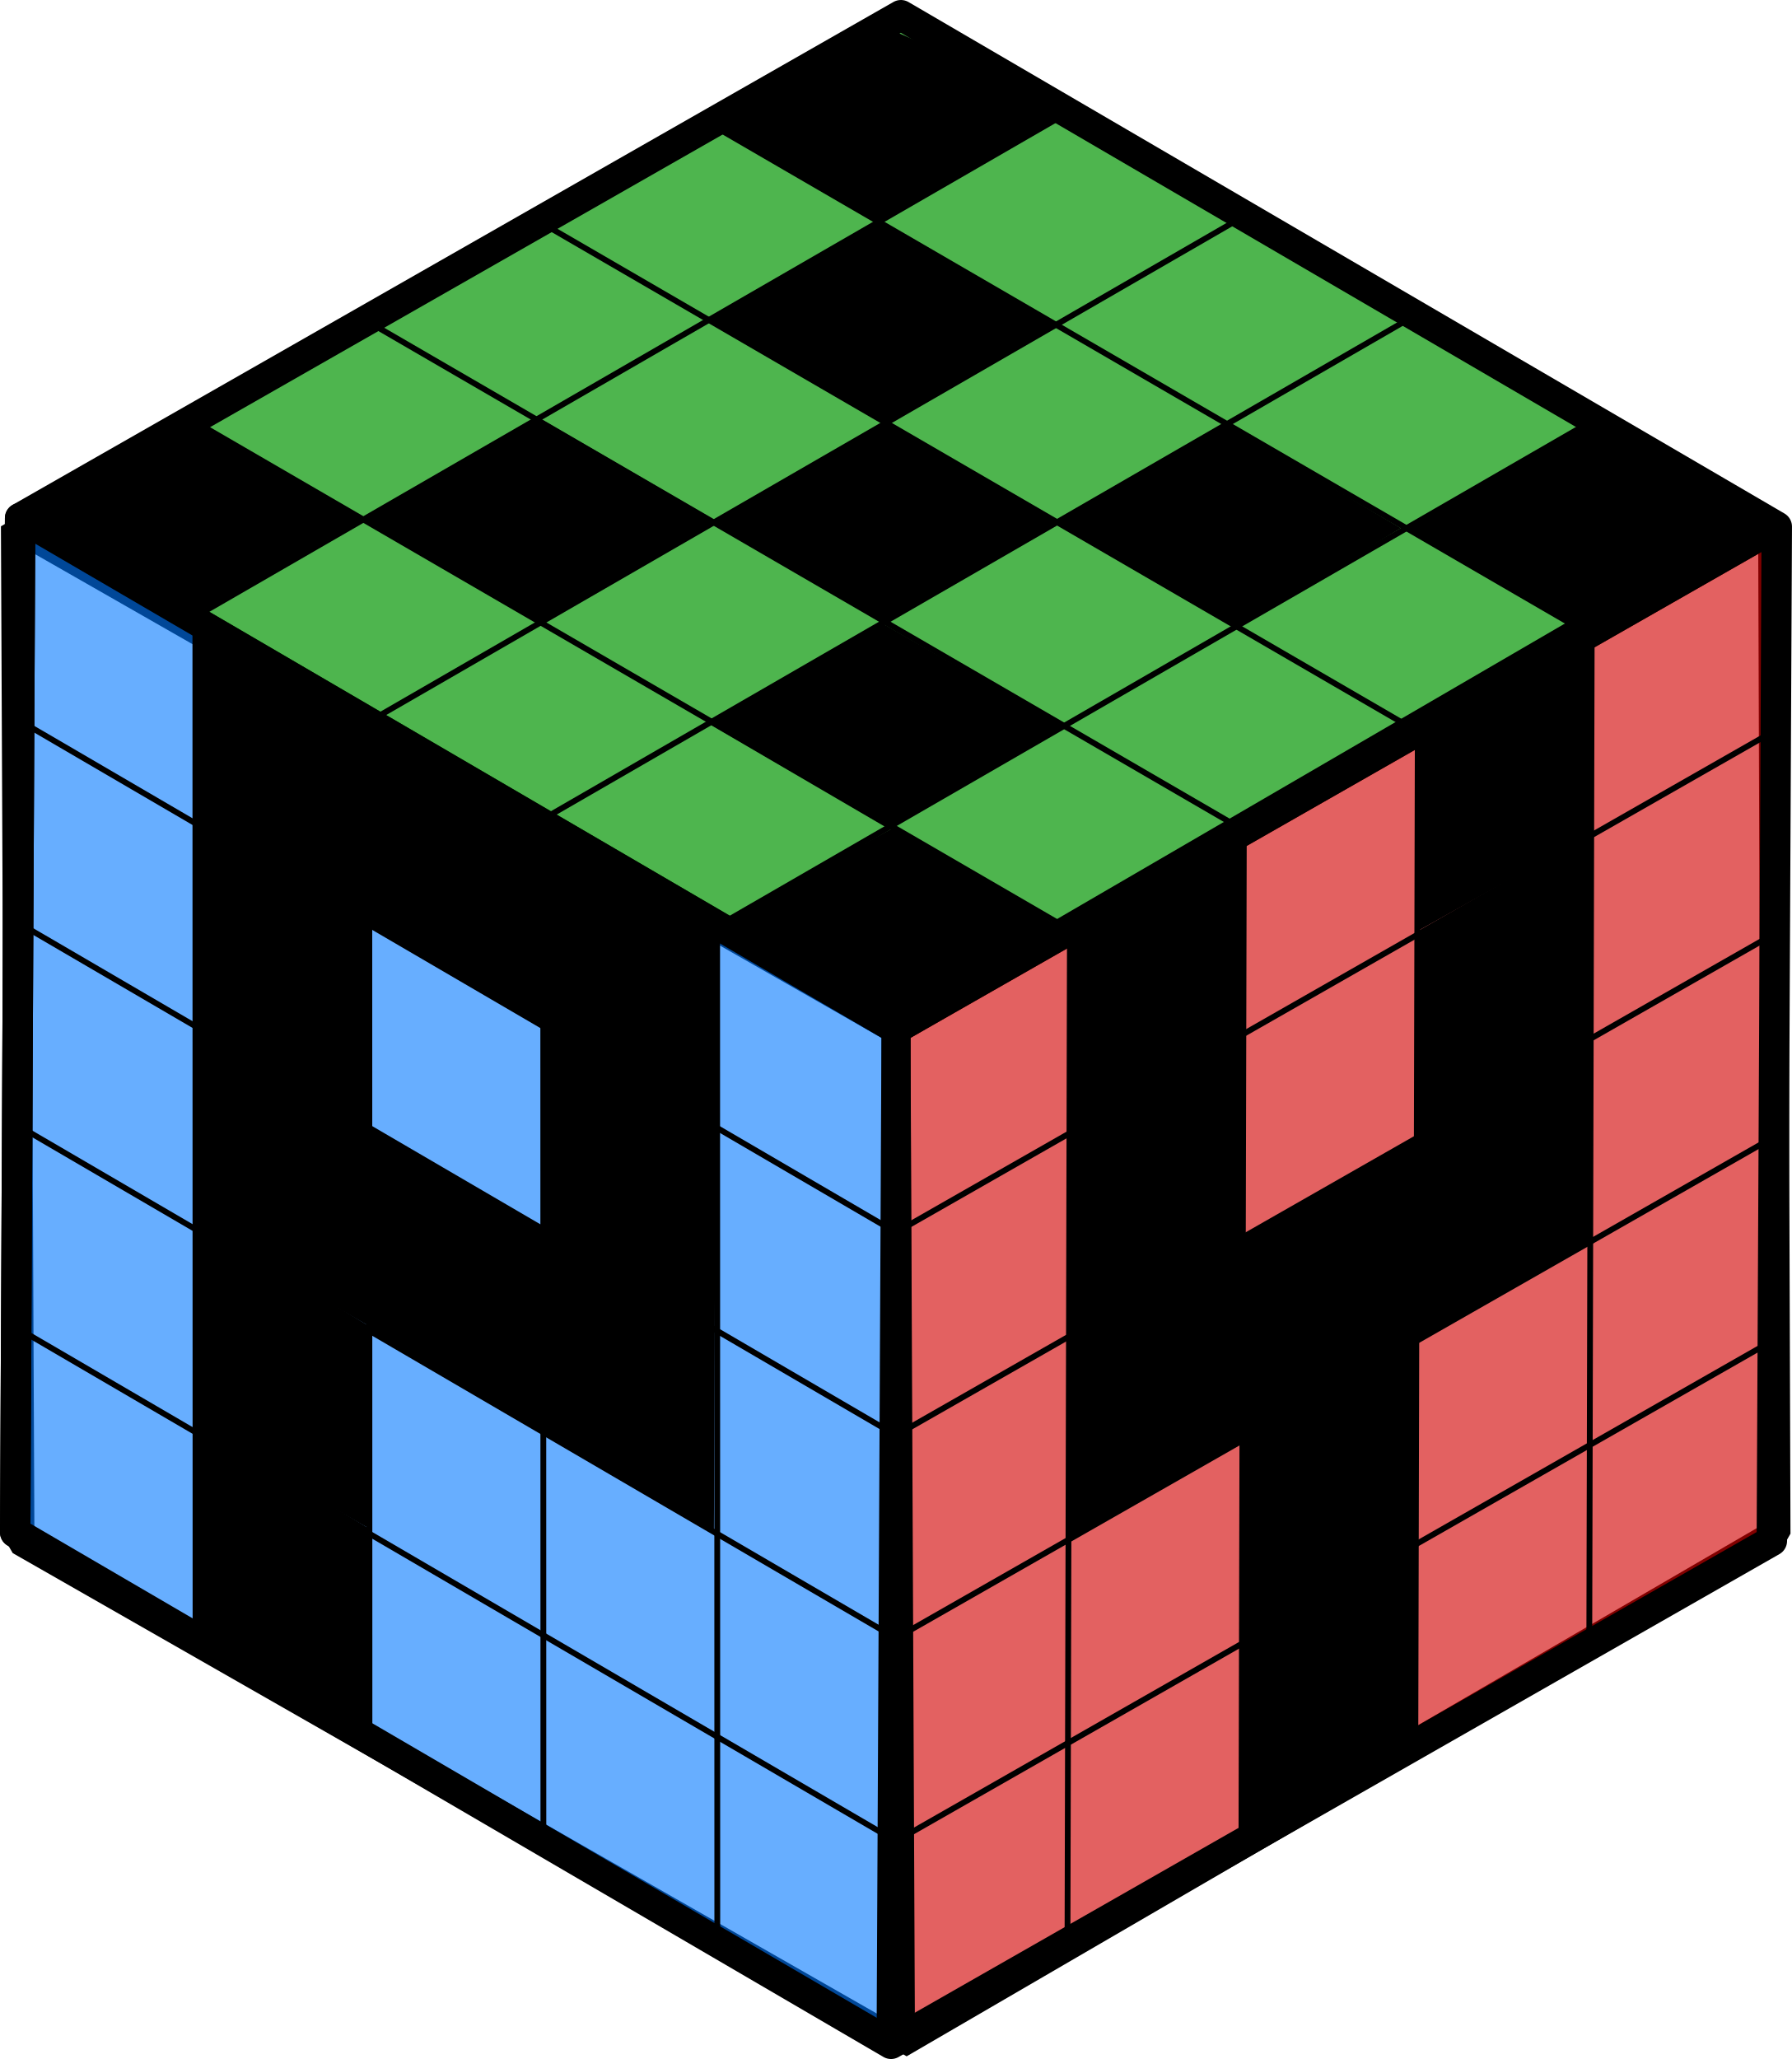
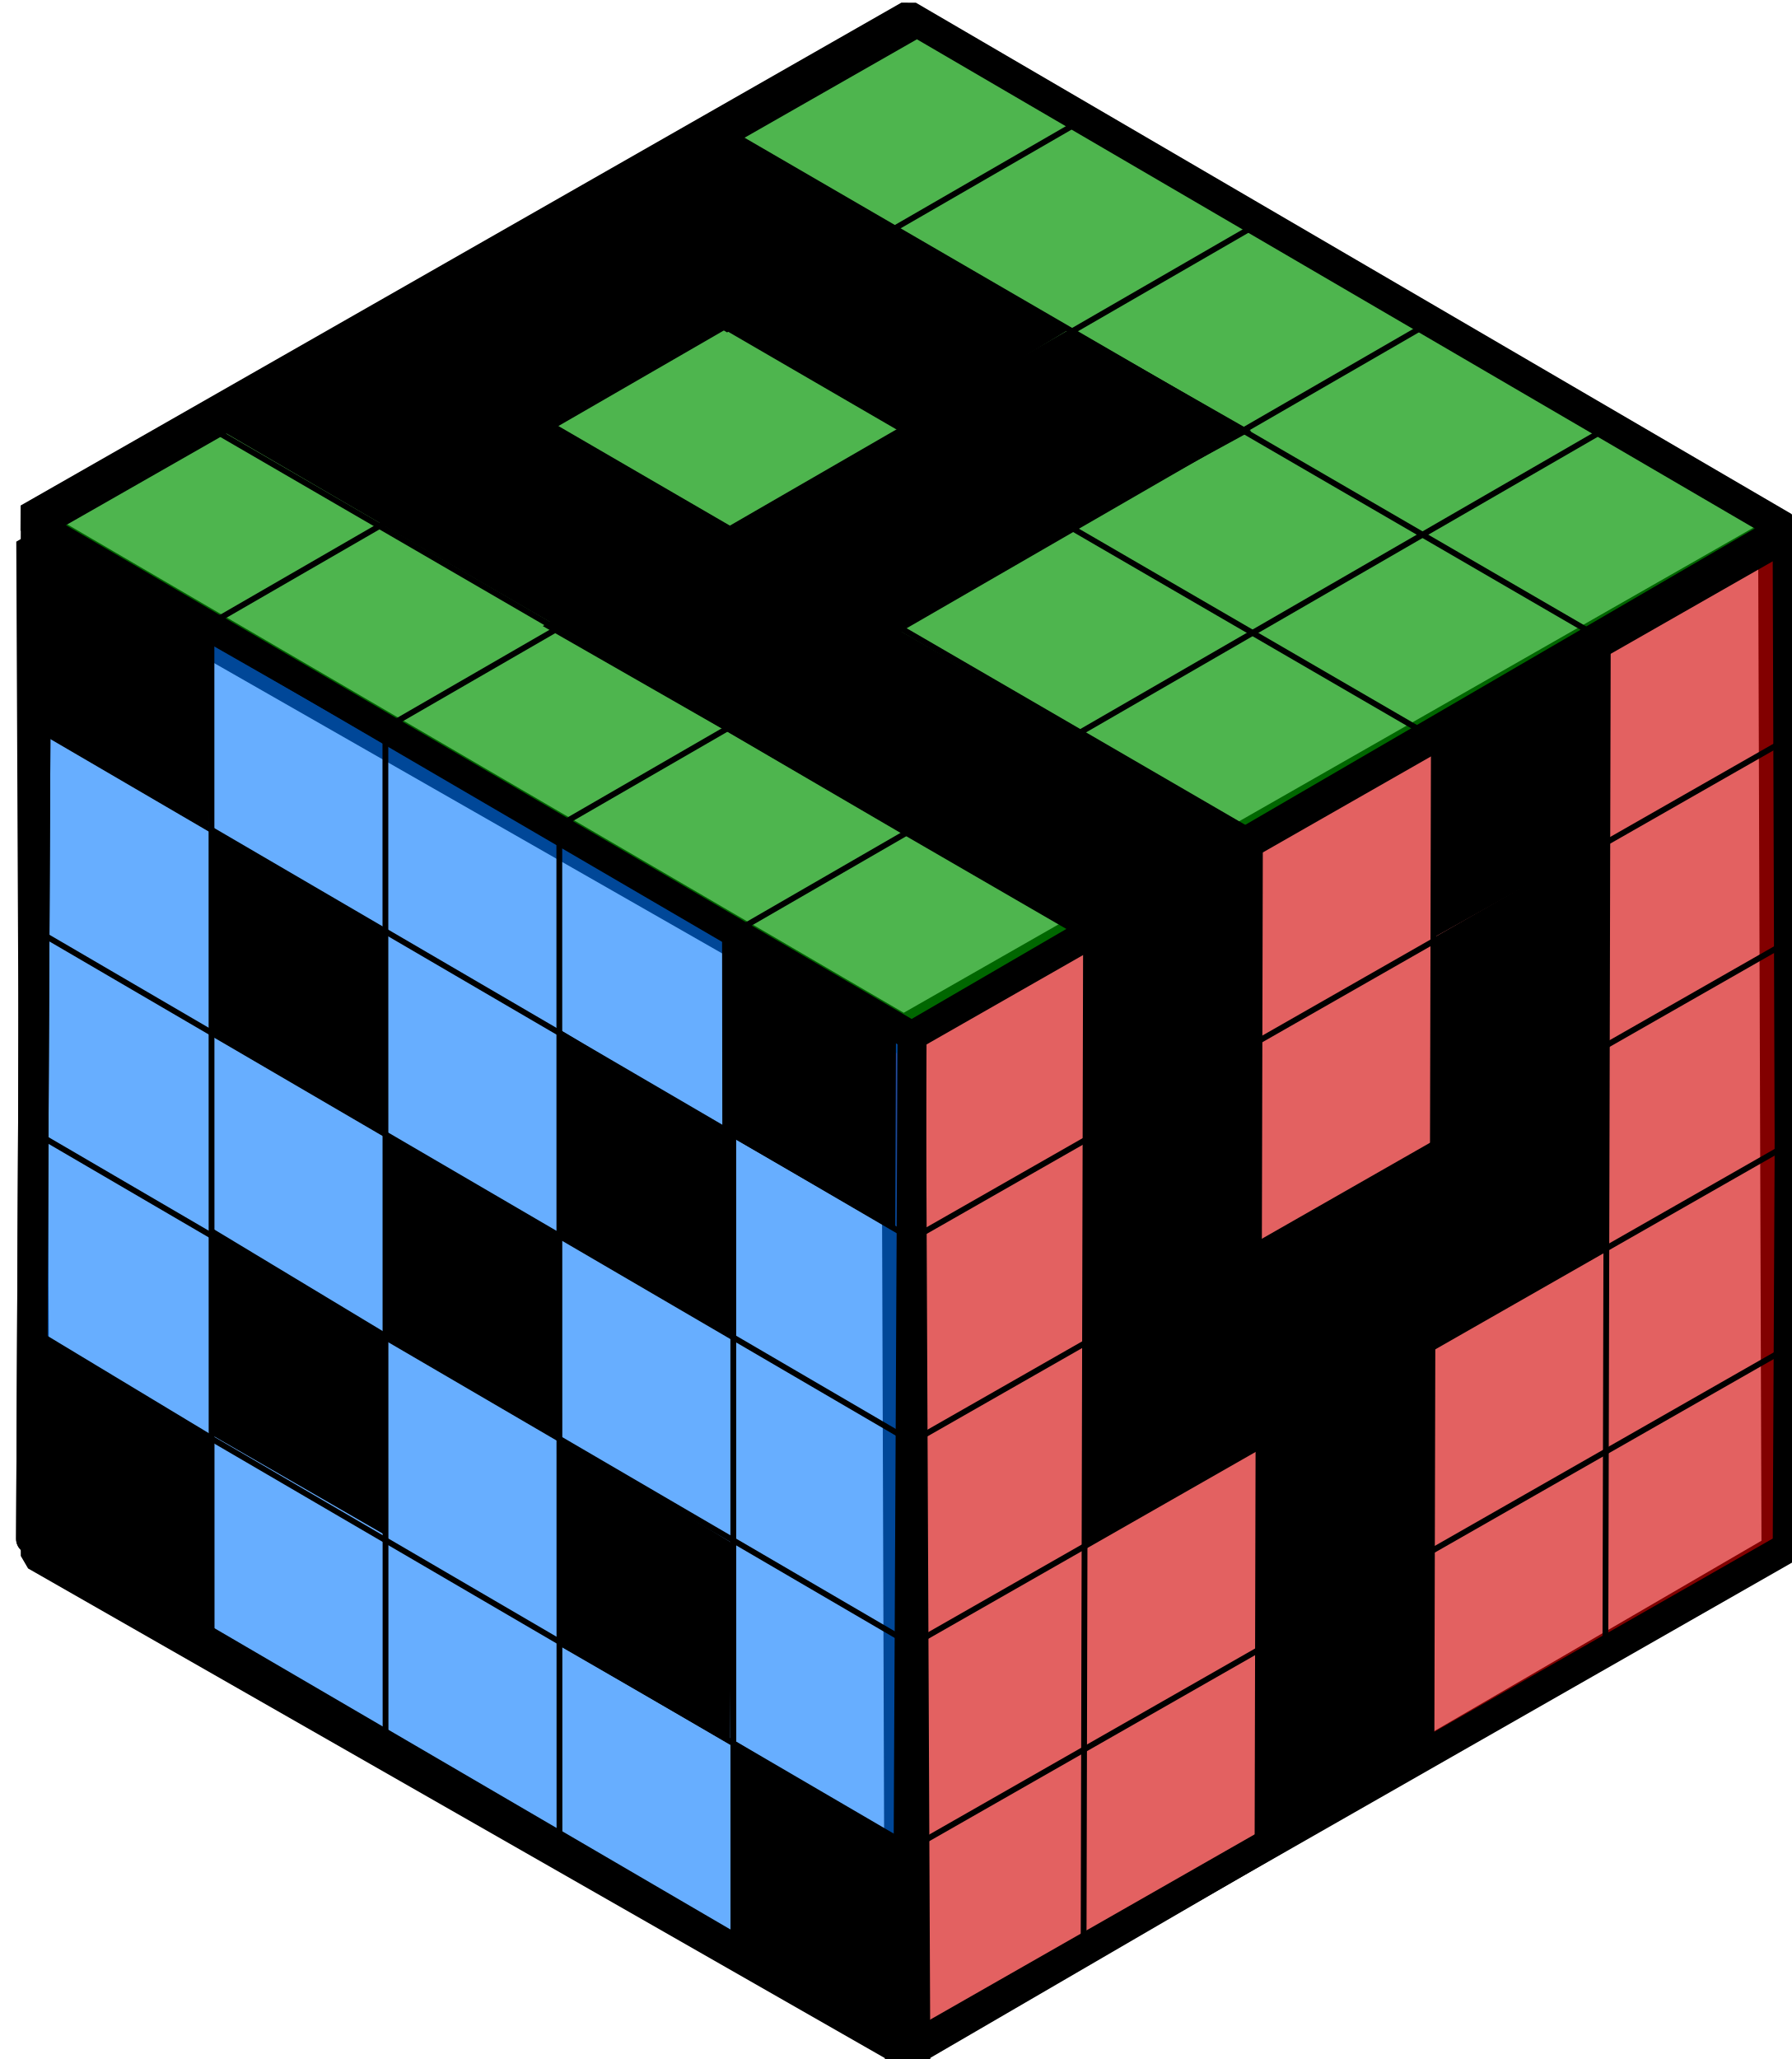
<svg xmlns="http://www.w3.org/2000/svg" width="123.638mm" height="142.048mm" viewBox="0 0 123.638 142.048" version="1.1" id="svg8">
  <defs id="defs2">
    </defs>
-   <path id="path1127" d="M 62.158,1.05 1.389,35.743 l 60.429,35.281 60.769,-34.693 z" style="fill:#009400;fill-opacity:0.694;stroke:#000000;stroke-width:2;stroke-linecap:round;stroke-linejoin:bevel;stroke-miterlimit:3.6;stroke-dasharray:none;stroke-dashoffset:0;stroke-opacity:1;paint-order:markers stroke fill" />
-   <path id="path1127-7-3" d="M 122.534,105.81 122.302,35.835 61.819,71.024 62.051,140.998 Z" style="fill:#d30000;fill-opacity:0.618;stroke:#000000;stroke-width:2;stroke-linecap:round;stroke-linejoin:bevel;stroke-miterlimit:3.6;stroke-dasharray:none;stroke-dashoffset:0;stroke-opacity:1;paint-order:markers stroke fill" />
-   <path style="fill:#0077ff;fill-opacity:0.597;stroke:#000000;stroke-width:2;stroke-linecap:round;stroke-linejoin:bevel;stroke-miterlimit:3.6;stroke-dasharray:none;stroke-dashoffset:0;stroke-opacity:1;paint-order:markers stroke fill" d="M 1.375,106.279 62.129,140.998 61.819,71.024 1.064,36.306 Z" id="path1127-7" />
-   <g transform="translate(-43.25671,-113.7053)" id="layer1">
+   <path id="path1127" d="M 62.687,1.05 1.919,35.743 l 60.429,35.281 60.769,-34.693 z" style="fill:#009400;fill-opacity:0.694;stroke:#000000;stroke-width:2;stroke-linecap:round;stroke-linejoin:bevel;stroke-miterlimit:3.6;stroke-dasharray:none;stroke-dashoffset:0;stroke-opacity:1;paint-order:markers stroke fill" />
+   <path id="path1127-7-3" d="m 122.534,106.868 -0.232,-69.974 -60.483,35.188 0.232,69.974 z" style="fill:#d30000;fill-opacity:0.618;stroke:#000000;stroke-width:2;stroke-linecap:round;stroke-linejoin:bevel;stroke-miterlimit:3.6;stroke-dasharray:none;stroke-dashoffset:0;stroke-opacity:1;paint-order:markers stroke fill" />
+   <path style="fill:#0077ff;fill-opacity:0.597;stroke:#000000;stroke-width:2;stroke-linecap:round;stroke-linejoin:bevel;stroke-miterlimit:3.6;stroke-dasharray:none;stroke-dashoffset:0;stroke-opacity:1;paint-order:markers stroke fill" d="M 2.433,107.338 63.187,142.056 62.877,72.082 2.123,37.364 Z" id="path1127-7" />
+   <g transform="translate(-42.1464,-113.2565)" id="layer1">
    <a id="a951" transform="translate(5.918469,-0.7559524)">
      <path transform="rotate(173.977,-17.99426,1.495726)" d="m -58.799,-152.344 -64.074,28.125 -56.394,-41.427 7.68,-69.552 64.074,-28.125 56.394,41.427 z" id="path891" style="fill:none;stroke:#000000;stroke-width:2.1;stroke-linecap:round;stroke-linejoin:round;stroke-miterlimit:3.6;stroke-dasharray:none;stroke-dashoffset:46.8;stroke-opacity:1;paint-order:markers stroke fill" />
    </a>
    <path style="fill:none;stroke:#000000;stroke-width:2;stroke-linecap:round;stroke-linejoin:round;stroke-miterlimit:3.6;stroke-dasharray:none;stroke-dashoffset:176.882;stroke-opacity:1;paint-order:markers stroke fill" d="m 105.075,184.729 -0.339,69.974 v 0" id="path904" />
    <path style="fill:none;stroke:#000000;stroke-width:2;stroke-linecap:round;stroke-linejoin:round;stroke-miterlimit:3.6;stroke-dasharray:none;stroke-dashoffset:176.882;stroke-opacity:1;paint-order:markers stroke fill" d="m 44.646,149.448 60.429,35.281 60.769,-34.693" id="path954" />
    <path style="fill:none;stroke:#000000;stroke-width:2.1;stroke-linecap:round;stroke-linejoin:round;stroke-miterlimit:3.6;stroke-dasharray:none;stroke-dashoffset:176.882;stroke-opacity:1;paint-order:markers stroke fill" d="m 44.646,149.448 -0.339,69.974" id="path954-1" />
    <path id="path954-7" d="m 44.646,163.444 60.429,35.281 60.769,-34.693" style="fill:none;stroke:#000000;stroke-width:0.4;stroke-linecap:round;stroke-linejoin:round;stroke-miterlimit:3.6;stroke-dasharray:none;stroke-dashoffset:176.882;stroke-opacity:1;paint-order:markers stroke fill" />
    <path style="fill:none;stroke:#000000;stroke-width:0.4;stroke-linecap:round;stroke-linejoin:round;stroke-miterlimit:3.6;stroke-dasharray:none;stroke-dashoffset:176.882;stroke-opacity:1;paint-order:markers stroke fill" d="m 44.646,205.444 60.429,35.281 60.769,-34.693" id="path954-7-1" />
    <path style="fill:none;stroke:#000000;stroke-width:0.4;stroke-linecap:round;stroke-linejoin:round;stroke-miterlimit:3.6;stroke-dasharray:none;stroke-dashoffset:176.882;stroke-opacity:1;paint-order:markers stroke fill" d="m 44.646,191.444 60.429,35.281 60.769,-34.693" id="path954-7-2" />
    <path style="fill:none;stroke:#000000;stroke-width:0.4;stroke-linecap:round;stroke-linejoin:round;stroke-miterlimit:3.6;stroke-dasharray:none;stroke-dashoffset:176.882;stroke-opacity:1;paint-order:markers stroke fill" d="m 44.646,177.444 60.429,35.281 60.769,-34.693" id="path954-7-6" />
    <path style="fill:none;stroke:#000000;stroke-width:0.4;stroke-linecap:round;stroke-linejoin:round;stroke-miterlimit:3.6;stroke-dasharray:none;stroke-dashoffset:176.882;stroke-opacity:1;paint-order:markers stroke fill" d="m 152.908,227.54 0.168,-69.974 -60.516,-35.133" id="path954-7-3" />
    <path id="path954-7-3-1" d="m 116.908,247.824 0.168,-69.974 -60.516,-35.133" style="fill:none;stroke:#000000;stroke-width:0.4;stroke-linecap:round;stroke-linejoin:round;stroke-miterlimit:3.6;stroke-dasharray:none;stroke-dashoffset:176.882;stroke-opacity:1;paint-order:markers stroke fill" />
    <path id="path954-7-3-5" d="m 128.908,240.955 0.168,-69.974 -60.516,-35.133" style="fill:none;stroke:#000000;stroke-width:0.4;stroke-linecap:round;stroke-linejoin:round;stroke-miterlimit:3.6;stroke-dasharray:none;stroke-dashoffset:176.882;stroke-opacity:1;paint-order:markers stroke fill" />
    <path id="path954-7-3-7" d="m 140.908,234.154 0.168,-69.974 -60.516,-35.133" style="fill:none;stroke:#000000;stroke-width:0.4;stroke-linecap:round;stroke-linejoin:round;stroke-miterlimit:3.6;stroke-dasharray:none;stroke-dashoffset:176.882;stroke-opacity:1;paint-order:markers stroke fill" />
    <path id="path954-72" d="m 153.33,142.615 -60.594,34.997 0.011,69.975" style="fill:none;stroke:#000000;stroke-width:0.4;stroke-linecap:round;stroke-linejoin:round;stroke-miterlimit:3.6;stroke-dasharray:none;stroke-dashoffset:176.882;stroke-opacity:1;paint-order:markers stroke fill" />
    <path style="fill:none;stroke:#000000;stroke-width:0.4;stroke-linecap:round;stroke-linejoin:round;stroke-miterlimit:3.6;stroke-dasharray:none;stroke-dashoffset:176.882;stroke-opacity:1;paint-order:markers stroke fill" d="m 141.33,135.211 -60.594,34.997 0.011,69.975" id="path954-72-6" />
    <path style="fill:none;stroke:#000000;stroke-width:0.4;stroke-linecap:round;stroke-linejoin:round;stroke-miterlimit:3.6;stroke-dasharray:none;stroke-dashoffset:176.882;stroke-opacity:1;paint-order:markers stroke fill" d="m 129.33,128.48 -60.594,34.997 0.011,69.975" id="path954-72-0" />
    <path style="fill:none;stroke:#000000;stroke-width:0.4;stroke-linecap:round;stroke-linejoin:round;stroke-miterlimit:3.6;stroke-dasharray:none;stroke-dashoffset:176.882;stroke-opacity:1;paint-order:markers stroke fill" d="m 117.33,121.245 -60.594,34.997 0.011,69.975" id="path954-72-2" />
    <path id="path871" d="m 56.769,170.44 0.018,14.289 11.927,6.882 0.055,-13.936 -12,-7.236 v 0" style="fill:#000000;fill-opacity:1;stroke:#f10c0c;stroke-width:0;stroke-linecap:round;stroke-linejoin:bevel;stroke-miterlimit:3.6;stroke-dasharray:none;stroke-dashoffset:0;stroke-opacity:1;paint-order:markers stroke fill" />
-     <path style="fill:#000000;fill-opacity:1;stroke:#f10c0c;stroke-width:0;stroke-linecap:round;stroke-linejoin:bevel;stroke-miterlimit:3.6;stroke-dasharray:none;stroke-dashoffset:0;stroke-opacity:1;paint-order:markers stroke fill" d="m 56.8,184.032 0.018,14.289 11.927,6.882 0.055,-13.936 -12,-7.236 v 0" id="path871-2" />
+     <path style="fill:#000000;fill-opacity:1;stroke:#f10c0c;stroke-width:0;stroke-linecap:round;stroke-linejoin:bevel;stroke-miterlimit:3.6;stroke-dasharray:none;stroke-dashoffset:0;stroke-opacity:1;paint-order:markers stroke fill" d="m 92.729,233.297 0.018,14.289 11.927,6.882 0.055,-13.936 -12,-7.236 v 0" id="path871-2" />
    <path style="fill:#000000;fill-opacity:1;stroke:#f10c0c;stroke-width:0;stroke-linecap:round;stroke-linejoin:bevel;stroke-miterlimit:3.6;stroke-dasharray:none;stroke-dashoffset:0;stroke-opacity:1;paint-order:markers stroke fill" d="m 56.745,197.968 0.018,14.289 11.927,6.882 0.055,-13.936 -12,-7.236 v 0" id="path871-25" />
-     <path style="fill:#000000;fill-opacity:1;stroke:#f10c0c;stroke-width:0;stroke-linecap:round;stroke-linejoin:bevel;stroke-miterlimit:3.6;stroke-dasharray:none;stroke-dashoffset:0;stroke-opacity:1;paint-order:markers stroke fill" d="m 56.729,211.927 0.018,14.289 11.927,6.882 0.055,-13.936 -12,-7.236 v 0" id="path871-8" />
-     <path style="fill:#000000;fill-opacity:1;stroke:#f10c0c;stroke-width:0;stroke-linecap:round;stroke-linejoin:bevel;stroke-miterlimit:3.6;stroke-dasharray:none;stroke-dashoffset:0;stroke-opacity:1;paint-order:markers stroke fill" d="m 56.751,156.151 0.018,14.289 11.927,6.882 0.055,-13.936 -12,-7.236 v 0" id="path871-0" />
-     <path style="fill:#000000;fill-opacity:1;stroke:#f10c0c;stroke-width:0;stroke-linecap:round;stroke-linejoin:bevel;stroke-miterlimit:3.6;stroke-dasharray:none;stroke-dashoffset:0;stroke-opacity:1;paint-order:markers stroke fill" d="m 68.751,163.386 0.018,14.289 11.927,6.882 0.055,-13.936 -12,-7.236 v 0" id="path871-05" />
-     <path style="fill:#000000;fill-opacity:1;stroke:#f10c0c;stroke-width:0;stroke-linecap:round;stroke-linejoin:bevel;stroke-miterlimit:3.6;stroke-dasharray:none;stroke-dashoffset:0;stroke-opacity:1;paint-order:markers stroke fill" d="m 80.678,170.269 0.018,14.289 11.927,6.882 0.055,-13.936 -12,-7.236 v 0" id="path871-21" />
+     <path style="fill:#000000;fill-opacity:1;stroke:#f10c0c;stroke-width:0;stroke-linecap:round;stroke-linejoin:bevel;stroke-miterlimit:3.6;stroke-dasharray:none;stroke-dashoffset:0;stroke-opacity:1;paint-order:markers stroke fill" d="m 44.763,205.022 0.018,14.289 11.927,6.882 0.055,-13.936 -12,-7.236 v 0" id="path871-8" />
+     <path style="fill:#000000;fill-opacity:1;stroke:#f10c0c;stroke-width:0;stroke-linecap:round;stroke-linejoin:bevel;stroke-miterlimit:3.6;stroke-dasharray:none;stroke-dashoffset:0;stroke-opacity:1;paint-order:markers stroke fill" d="m 44.629,149.155 0.018,14.289 11.927,6.882 0.055,-13.936 -12,-7.236 v 0" id="path871-05" />
+     <path style="fill:#000000;fill-opacity:1;stroke:#f10c0c;stroke-width:0;stroke-linecap:round;stroke-linejoin:bevel;stroke-miterlimit:3.6;stroke-dasharray:none;stroke-dashoffset:0;stroke-opacity:1;paint-order:markers stroke fill" d="m 91.965,177.045 0.018,14.289 11.927,6.882 0.055,-13.936 -12,-7.236 v 0" id="path871-21" />
    <path style="fill:#000000;fill-opacity:1;stroke:#f10c0c;stroke-width:0;stroke-linecap:round;stroke-linejoin:bevel;stroke-miterlimit:3.6;stroke-dasharray:none;stroke-dashoffset:0;stroke-opacity:1;paint-order:markers stroke fill" d="m 80.623,184.204 0.018,14.289 11.927,6.882 0.055,-13.936 -12,-7.236 v 0" id="path871-9" />
    <path style="fill:#000000;fill-opacity:1;stroke:#f10c0c;stroke-width:0;stroke-linecap:round;stroke-linejoin:bevel;stroke-miterlimit:3.6;stroke-dasharray:none;stroke-dashoffset:0;stroke-opacity:1;paint-order:markers stroke fill" d="m 68.641,191.258 0.018,14.289 11.927,6.882 0.055,-13.936 -12,-7.236 v 0" id="path871-7" />
-     <path style="fill:#000000;fill-opacity:1;stroke:#f10c0c;stroke-width:0;stroke-linecap:round;stroke-linejoin:bevel;stroke-miterlimit:3.6;stroke-dasharray:none;stroke-dashoffset:0;stroke-opacity:1;paint-order:markers stroke fill" d="m 80.568,198.14 0.018,14.289 11.927,6.882 0.055,-13.936 -12,-7.236 v 0" id="path871-5" />
+     <path style="fill:#000000;fill-opacity:1;stroke:#f10c0c;stroke-width:0;stroke-linecap:round;stroke-linejoin:bevel;stroke-miterlimit:3.6;stroke-dasharray:none;stroke-dashoffset:0;stroke-opacity:1;paint-order:markers stroke fill" d="m 80.585,212.429 0.018,14.289 11.927,6.882 0.055,-13.936 -12,-7.236 v 0" id="path871-5" />
    <path id="path936" d="m 117.075,177.85 0.003,13.973 12.001,-6.709 -0.003,-14.133 z" style="fill:#000000;fill-opacity:1;stroke:#f10c0c;stroke-width:0;stroke-linecap:round;stroke-linejoin:bevel;stroke-miterlimit:3.6;stroke-dasharray:none;stroke-dashoffset:0;stroke-opacity:1;paint-order:markers stroke fill" />
    <path style="fill:#000000;fill-opacity:1;stroke:#f10c0c;stroke-width:0;stroke-linecap:round;stroke-linejoin:bevel;stroke-miterlimit:3.6;stroke-dasharray:none;stroke-dashoffset:0;stroke-opacity:1;paint-order:markers stroke fill" d="m 117.078,191.823 0.003,13.973 12.001,-6.709 -0.003,-14.133 z" id="path936-9" />
    <path style="fill:#000000;fill-opacity:1;stroke:#f10c0c;stroke-width:0;stroke-linecap:round;stroke-linejoin:bevel;stroke-miterlimit:3.6;stroke-dasharray:none;stroke-dashoffset:0;stroke-opacity:1;paint-order:markers stroke fill" d="m 117.081,205.796 0.003,13.973 12.001,-6.709 -0.003,-14.133 z" id="path936-0" />
    <path style="fill:#000000;fill-opacity:1;stroke:#f10c0c;stroke-width:0;stroke-linecap:round;stroke-linejoin:bevel;stroke-miterlimit:3.6;stroke-dasharray:none;stroke-dashoffset:0;stroke-opacity:1;paint-order:markers stroke fill" d="m 129.082,199.087 0.003,13.973 12.001,-6.709 -0.003,-14.133 z" id="path936-02" />
    <path style="fill:#000000;fill-opacity:1;stroke:#f10c0c;stroke-width:0;stroke-linecap:round;stroke-linejoin:bevel;stroke-miterlimit:3.6;stroke-dasharray:none;stroke-dashoffset:0;stroke-opacity:1;paint-order:markers stroke fill" d="m 141.083,192.218 0.003,13.973 12.001,-6.709 -0.003,-14.133 z" id="path936-6" />
    <path style="fill:#000000;fill-opacity:1;stroke:#f10c0c;stroke-width:0;stroke-linecap:round;stroke-linejoin:bevel;stroke-miterlimit:3.6;stroke-dasharray:none;stroke-dashoffset:0;stroke-opacity:1;paint-order:markers stroke fill" d="m 141.08,178.085 0.003,13.973 12.001,-6.709 -0.003,-14.133 z" id="path936-5" />
    <path style="fill:#000000;fill-opacity:1;stroke:#f10c0c;stroke-width:0;stroke-linecap:round;stroke-linejoin:bevel;stroke-miterlimit:3.6;stroke-dasharray:none;stroke-dashoffset:0;stroke-opacity:1;paint-order:markers stroke fill" d="m 141.077,163.952 0.003,13.973 12.001,-6.709 -0.003,-14.133 z" id="path936-09" />
    <path style="fill:#000000;fill-opacity:1;stroke:#f10c0c;stroke-width:0;stroke-linecap:round;stroke-linejoin:bevel;stroke-miterlimit:3.6;stroke-dasharray:none;stroke-dashoffset:0;stroke-opacity:1;paint-order:markers stroke fill" d="m 129.085,213.06 0.003,13.973 12.001,-6.709 -0.003,-14.133 z" id="path936-8" />
    <path style="fill:#000000;fill-opacity:1;stroke:#f10c0c;stroke-width:0;stroke-linecap:round;stroke-linejoin:bevel;stroke-miterlimit:3.6;stroke-dasharray:none;stroke-dashoffset:0;stroke-opacity:1;paint-order:markers stroke fill" d="m 128.904,226.89 0.003,13.973 12.001,-6.709 -0.003,-14.133 z" id="path936-3" />
-     <path id="path1033" d="m 103.826,129.003 -11.76,6.749 12.361,7.149 11.693,-6.749 z" style="fill:#000000;fill-opacity:1;stroke:#f10c0c;stroke-width:0;stroke-linecap:round;stroke-linejoin:bevel;stroke-miterlimit:3.6;stroke-dasharray:none;stroke-dashoffset:0;stroke-opacity:1;paint-order:markers stroke fill" />
+     <path id="path1033" d="m 80.119,142.63 -11.76,6.749 12.361,7.149 11.693,-6.749 z" style="fill:#000000;fill-opacity:1;stroke:#f10c0c;stroke-width:0;stroke-linecap:round;stroke-linejoin:bevel;stroke-miterlimit:3.6;stroke-dasharray:none;stroke-dashoffset:0;stroke-opacity:1;paint-order:markers stroke fill" />
    <path style="fill:#000000;fill-opacity:1;stroke:#f10c0c;stroke-width:0;stroke-linecap:round;stroke-linejoin:bevel;stroke-miterlimit:3.6;stroke-dasharray:none;stroke-dashoffset:0;stroke-opacity:1;paint-order:markers stroke fill" d="m 104.428,142.901 -11.76,6.749 11.559,7.116 11.793,-6.982 z" id="path1033-7" />
    <path style="fill:#000000;fill-opacity:1;stroke:#f10c0c;stroke-width:0;stroke-linecap:round;stroke-linejoin:bevel;stroke-miterlimit:3.6;stroke-dasharray:none;stroke-dashoffset:0;stroke-opacity:1;paint-order:markers stroke fill" d="m 104.227,156.766 -12.114,6.847 12.361,7.218 12.087,-6.98 z" id="path1033-5" />
-     <path style="fill:#000000;fill-opacity:1;stroke:#f10c0c;stroke-width:0;stroke-linecap:round;stroke-linejoin:bevel;stroke-miterlimit:3.6;stroke-dasharray:none;stroke-dashoffset:0;stroke-opacity:1;paint-order:markers stroke fill" d="m 105.041,170.737 -11.287,6.229 10.211,7.315 12,-6.879 z" id="path1033-6" />
-     <path style="fill:#000000;fill-opacity:1;stroke:#f10c0c;stroke-width:0;stroke-linecap:round;stroke-linejoin:bevel;stroke-miterlimit:3.6;stroke-dasharray:none;stroke-dashoffset:0;stroke-opacity:1;paint-order:markers stroke fill" d="m 80.373,142.501 -12.254,6.999 12.522,7.167 12.027,-7.016 z" id="path1033-9" />
-     <path style="fill:#000000;fill-opacity:1;stroke:#f10c0c;stroke-width:0;stroke-linecap:round;stroke-linejoin:bevel;stroke-miterlimit:3.6;stroke-dasharray:none;stroke-dashoffset:0;stroke-opacity:1;paint-order:markers stroke fill" d="m 127.747,142.968 -11.726,6.815 12.562,7.183 11.322,-6.826 z" id="path1033-90" />
-     <path style="fill:#000000;fill-opacity:1;stroke:#f10c0c;stroke-width:0;stroke-linecap:round;stroke-linejoin:bevel;stroke-miterlimit:3.6;stroke-dasharray:none;stroke-dashoffset:0;stroke-opacity:1;paint-order:markers stroke fill" d="m 152.38,143.195 -11.807,6.945 11.558,6.811 12.449,-6.796 z" id="path1033-907" />
-     <path style="fill:#000000;fill-opacity:1;stroke:#f10c0c;stroke-width:0;stroke-linecap:round;stroke-linejoin:bevel;stroke-miterlimit:3.6;stroke-dasharray:none;stroke-dashoffset:0;stroke-opacity:1;paint-order:markers stroke fill" d="m 56.56,142.717 -11.76,6.749 11.626,6.782 11.693,-6.749 z" id="path1033-3" />
-     <path style="fill:#000000;fill-opacity:1;stroke:#f10c0c;stroke-width:0;stroke-linecap:round;stroke-linejoin:bevel;stroke-miterlimit:3.6;stroke-dasharray:none;stroke-dashoffset:0;stroke-opacity:1;paint-order:markers stroke fill" d="m 103.225,115.105 -11.76,6.749 12.361,7.149 13.504,-7.759 z" id="path1033-8" />
+     <path style="fill:#000000;fill-opacity:1;stroke:#f10c0c;stroke-width:0;stroke-linecap:round;stroke-linejoin:bevel;stroke-miterlimit:3.6;stroke-dasharray:none;stroke-dashoffset:0;stroke-opacity:1;paint-order:markers stroke fill" d="m 116.561,163.851 -12.087,6.98 11.679,6.764 11.933,-7.113 z" id="path1033-6" />
+     <path style="fill:#000000;fill-opacity:1;stroke:#f10c0c;stroke-width:0;stroke-linecap:round;stroke-linejoin:bevel;stroke-miterlimit:3.6;stroke-dasharray:none;stroke-dashoffset:0;stroke-opacity:1;paint-order:markers stroke fill" d="m 91.846,149.448 -12.254,6.999 12.522,7.167 12.027,-7.016 z" id="path1033-9" />
+     <path style="fill:#000000;fill-opacity:1;stroke:#f10c0c;stroke-width:0;stroke-linecap:round;stroke-linejoin:bevel;stroke-miterlimit:3.6;stroke-dasharray:none;stroke-dashoffset:0;stroke-opacity:1;paint-order:markers stroke fill" d="m 103.592,128.903 -11.726,6.815 12.562,7.183 11.322,-6.826 z" id="path1033-90" />
+     <path style="fill:#000000;fill-opacity:1;stroke:#f10c0c;stroke-width:0;stroke-linecap:round;stroke-linejoin:bevel;stroke-miterlimit:3.6;stroke-dasharray:none;stroke-dashoffset:0;stroke-opacity:1;paint-order:markers stroke fill" d="m 116.27,136.027 -11.807,6.945 11.558,6.811 12.449,-6.796 z" id="path1033-907" />
+     <path style="fill:#000000;fill-opacity:1;stroke:#f10c0c;stroke-width:0;stroke-linecap:round;stroke-linejoin:bevel;stroke-miterlimit:3.6;stroke-dasharray:none;stroke-dashoffset:0;stroke-opacity:1;paint-order:markers stroke fill" d="m 68.56,135.848 -11.76,6.749 11.626,6.782 11.693,-6.749 z" id="path1033-3" />
+     <path style="fill:#000000;fill-opacity:1;stroke:#f10c0c;stroke-width:0;stroke-linecap:round;stroke-linejoin:bevel;stroke-miterlimit:3.6;stroke-dasharray:none;stroke-dashoffset:0;stroke-opacity:1;paint-order:markers stroke fill" d="m 79.518,128.732 -11.76,6.749 12.361,7.149 13.504,-7.759 z" id="path1033-8" />
+     <path id="path1033-907-6" d="m 92.56,122.433 -11.807,6.945 11.558,6.811 12.449,-6.796 z" style="fill:#000000;fill-opacity:1;stroke:#f10c0c;stroke-width:0;stroke-linecap:round;stroke-linejoin:bevel;stroke-miterlimit:3.6;stroke-dasharray:none;stroke-dashoffset:0;stroke-opacity:1;paint-order:markers stroke fill" />
  </g>
</svg>
